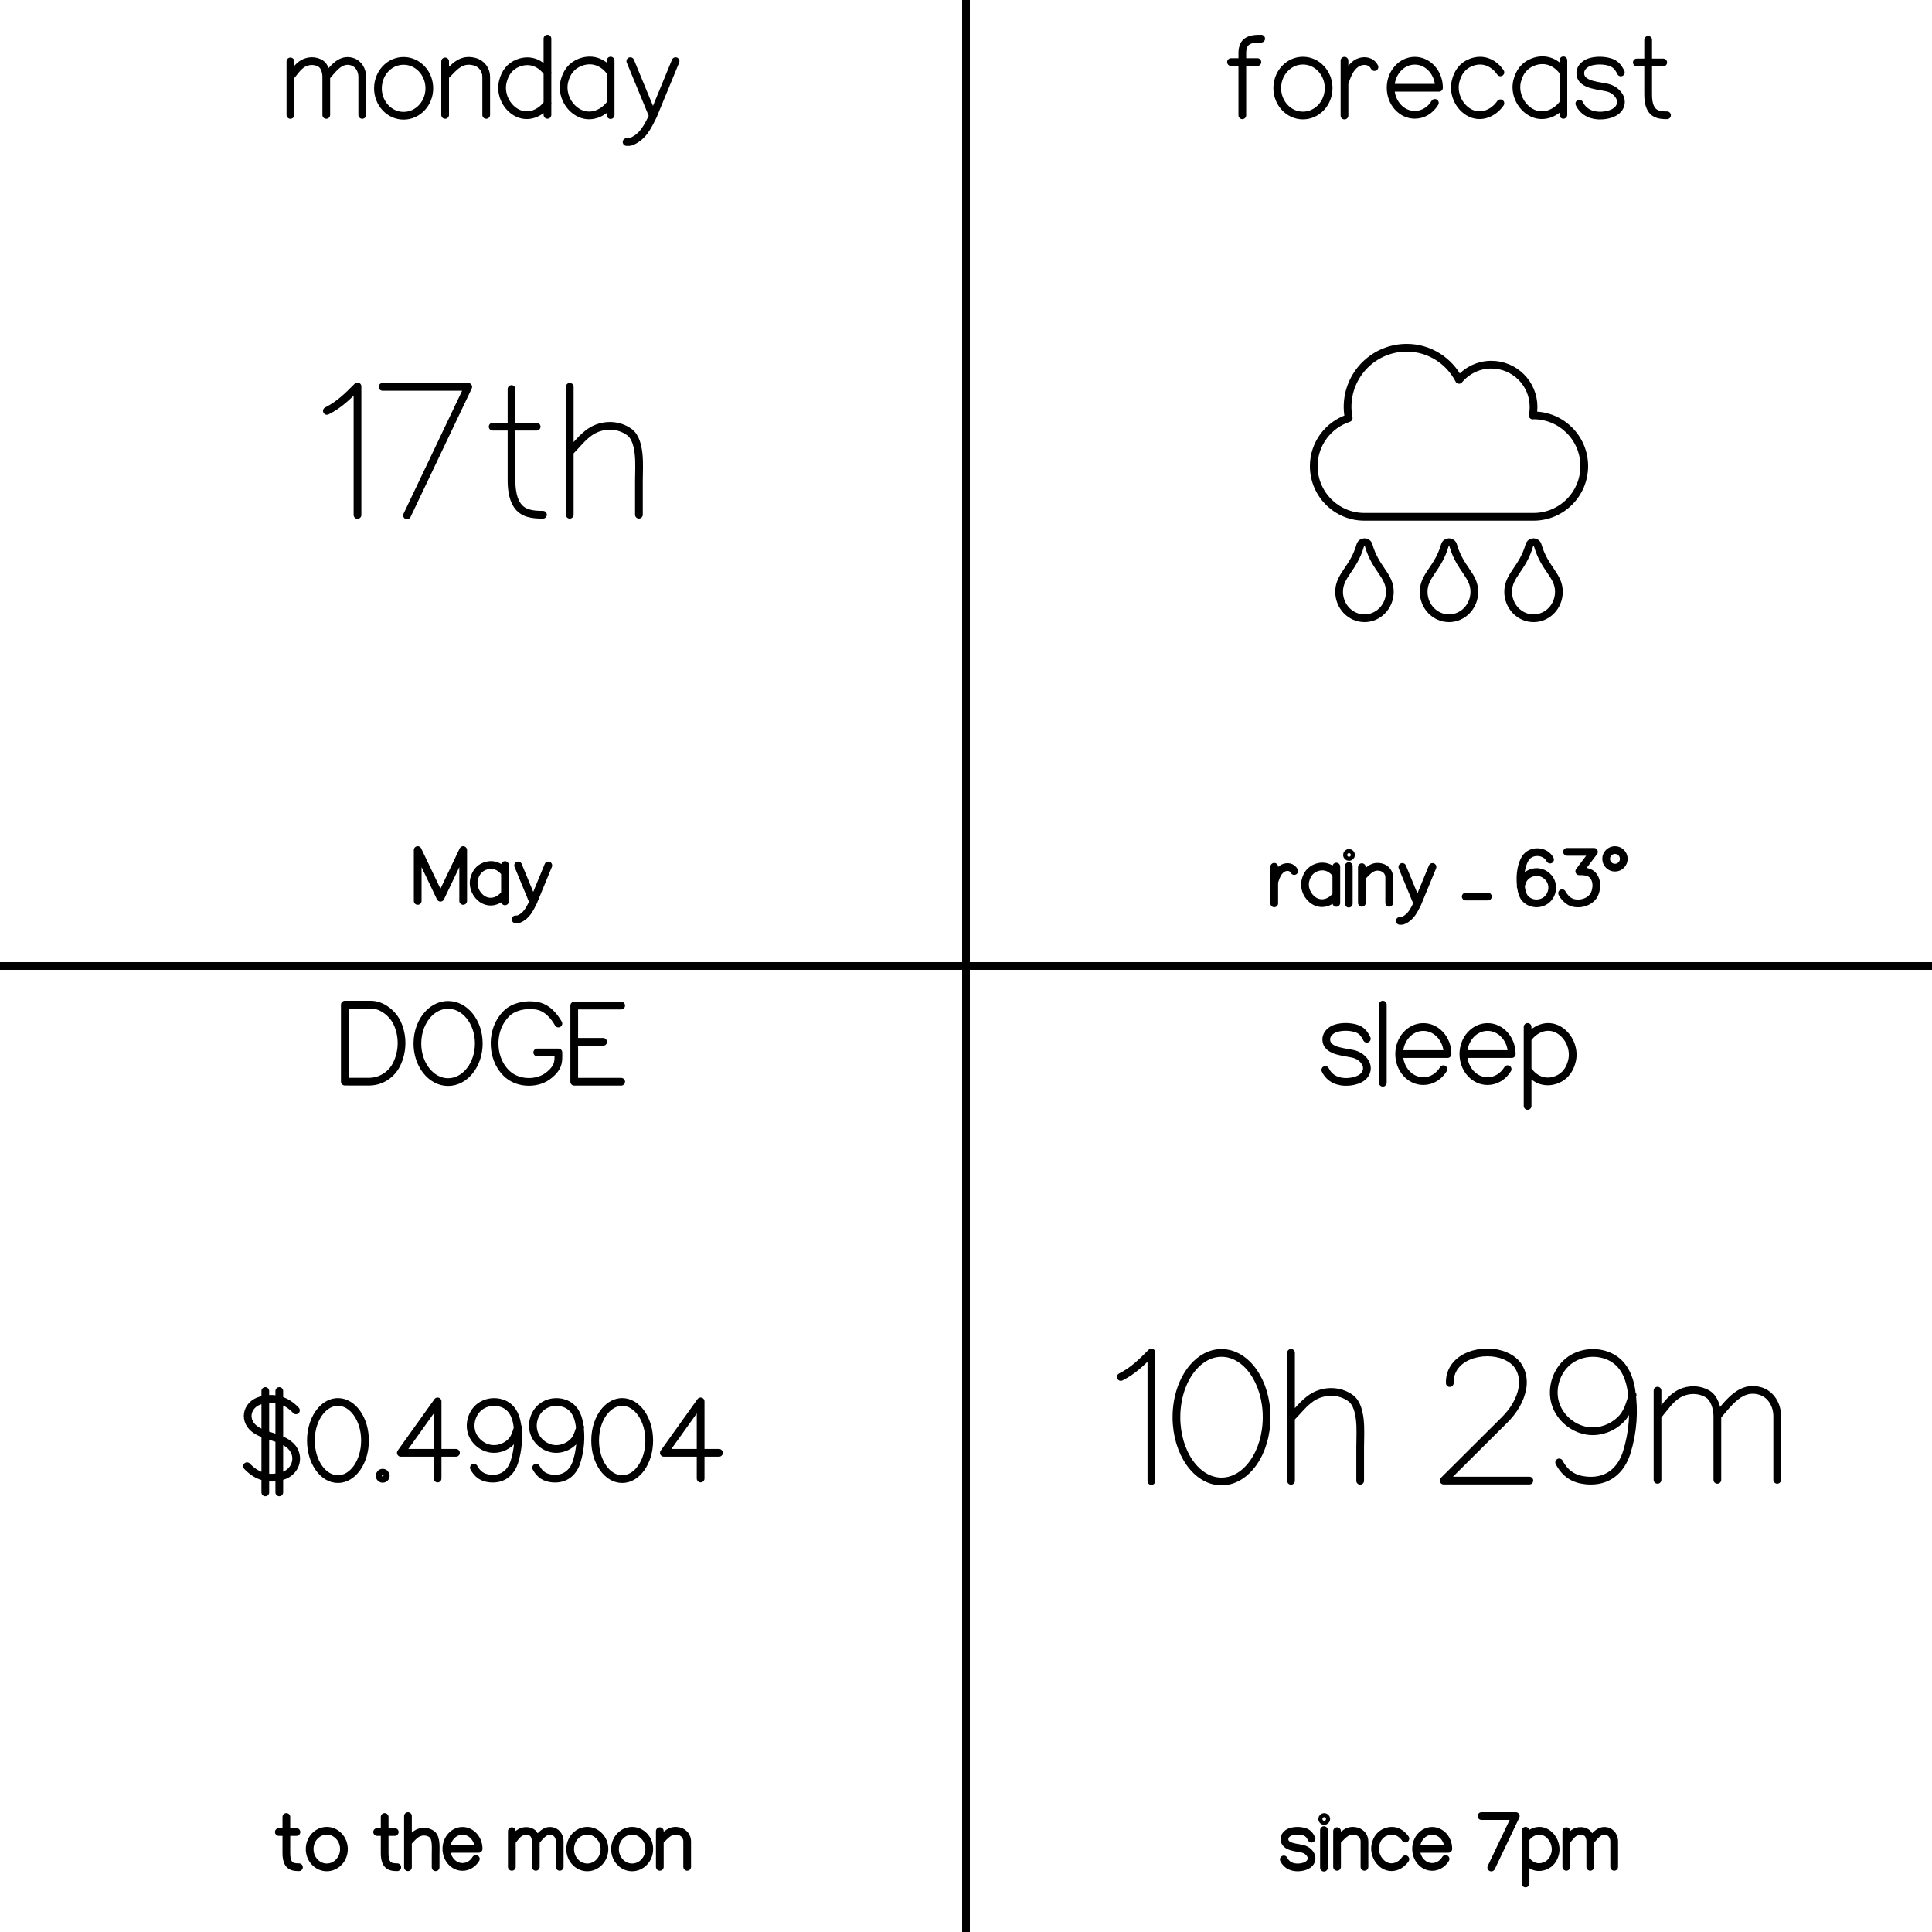
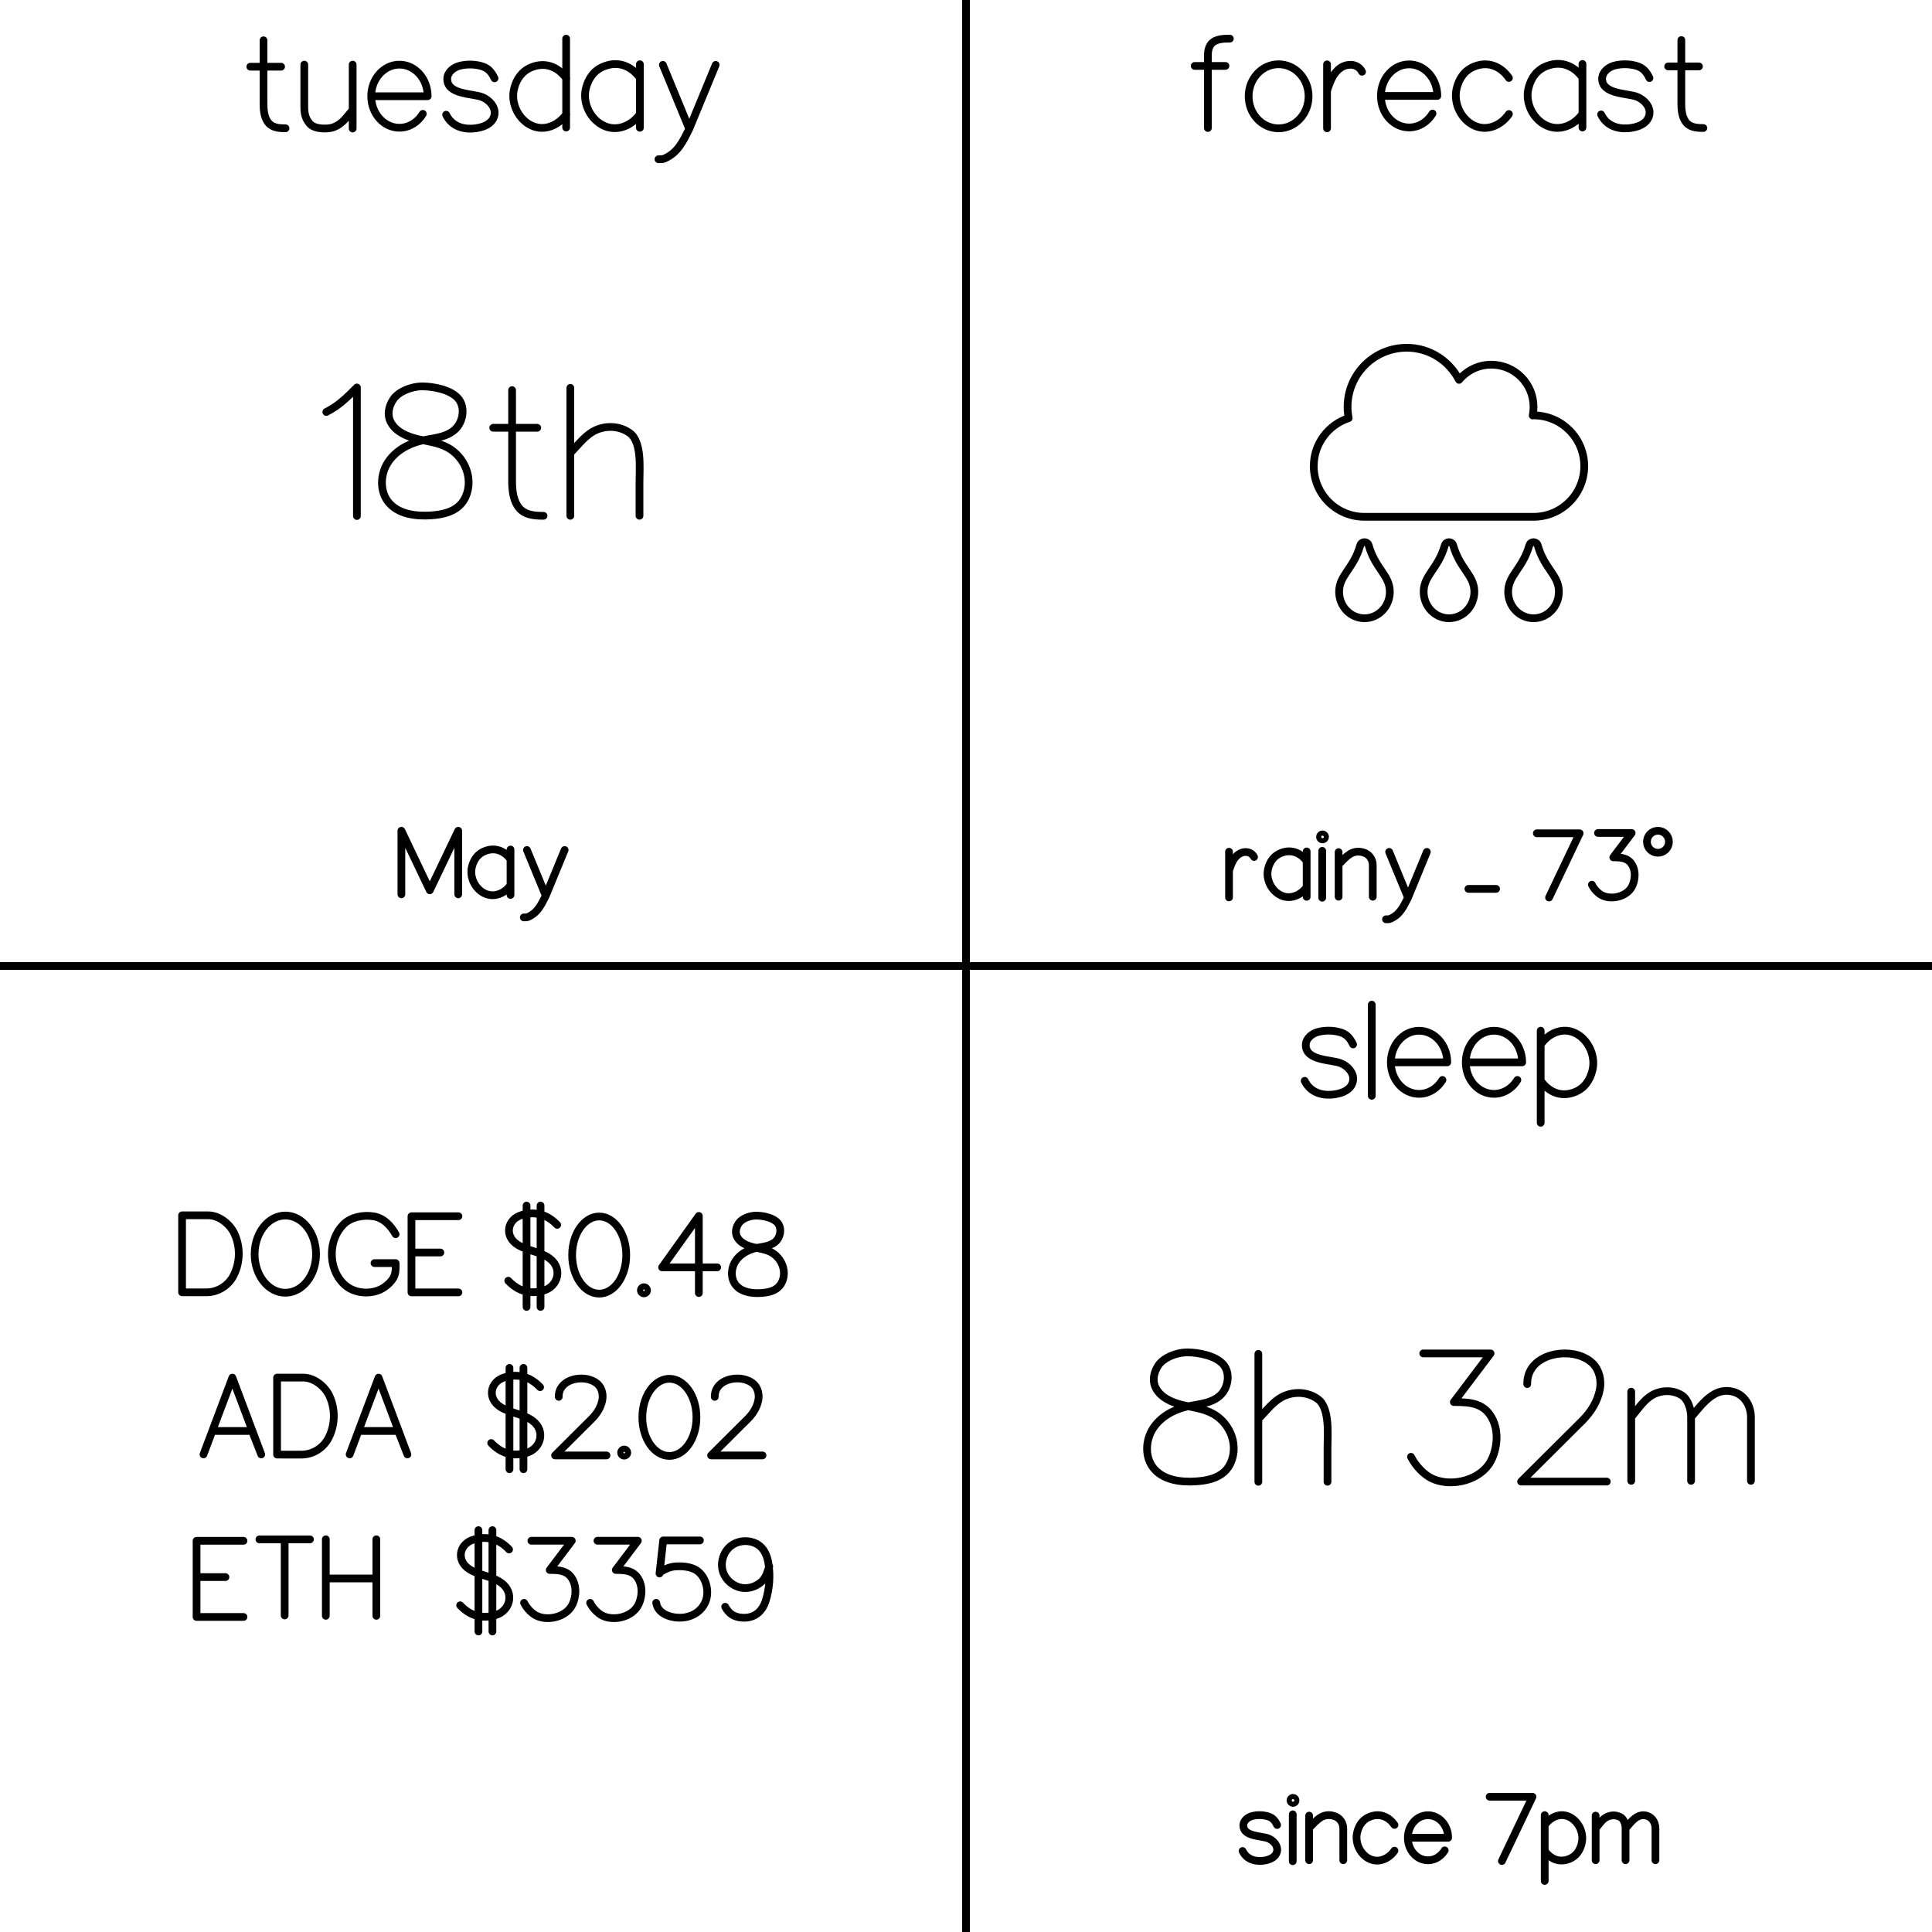
<svg xmlns="http://www.w3.org/2000/svg" version="1.1" width="500" height="500">
  <g fill="none" fill-rule="nonzero" stroke="#000000" stroke-width="2" stroke-linecap="round" stroke-linejoin="round" stroke-miterlimit="10" stroke-dasharray="" stroke-dashoffset="0" font-family="none" font-weight="none" font-size="none" text-anchor="none" style="mix-blend-mode: normal">
-     <path fill="none" stroke="#000000" d="M75.16 15.89L75.16 29.74M75.16 19.85C76.17 18.67 77.08 17.21 78.38 16.45 79.78 15.63 81.56 15.58 82.97 16.43 83.97 17.04 84.44 18.61 84.44 19.85L84.44 29.74M84.44 19.85C86.31 17.67 88.16 15.05 91.13 15.95 92.84 16.48 93.75 18.18 93.75 19.85L93.75 29.74M101.89 16.29C102.69 15.94 103.55 15.75 104.45 15.75 108.13 15.75 111.11 18.93 111.11 22.85 111.11 26.77 108.13 29.95 104.45 29.95 100.78 29.95 97.81 26.77 97.81 22.85 97.81 20.64 98.75 18.67 100.22 17.37 100.72 16.93 101.28 16.56 101.89 16.29M115.5 19.43C117.63 17.25 119.37 15.05 122.8 15.95 124.78 16.48 125.83 18.18 125.83 19.85L125.83 29.74M115.2 15.89L115.2 29.74M141.68 10L141.68 29.72M141.72 18.84C140.18 16.61 137.44 15.01 134.09 16.31 131.91 17.15 130.68 18.88 130.13 21.13 129.38 24.12 130.88 27.45 133.44 28.99 136.66 30.92 140.09 29.14 141.72 26.75M158.03 15.67L158.03 29.78M158.03 18.69C156.44 16.43 153.62 14.79 150.14 16.12 147.92 16.97 146.63 18.73 146.06 21.03 145.31 24.07 146.84 27.46 149.49 29.03 152.81 31 156.36 29.19 158.03 26.75M163.13 15.82L168.99 30.02M174.84 15.82L168.99 30.02C167.61 32.75 166.47 35.32 163.44 36.61 163.01 36.8 162.62 36.74 162.16 36.75" />
-     <path fill="none" stroke="#000000" d="M119.87 233.16L119.87 220 113.99 232.33 108.1 220 108.1 233.16M130.69 223.88L130.69 233.28M130.69 225.9C129.63 224.38 127.74 223.3 125.43 224.18 123.95 224.75 123.09 225.92 122.71 227.45 122.2 229.48 123.23 231.74 124.99 232.79 127.21 234.1 129.57 232.89 130.69 231.27M134.09 223.98L138 233.45M141.9 223.98L138 233.45C137.07 235.26 136.32 236.98 134.3 237.84 134.01 237.96 133.74 237.93 133.44 237.93" />
-     <path fill="none" stroke="#000000" d="M84.6 106.34C87.82 104.73 90 102.52 92.52 100L92.52 133.27M99 100.12L121.18 100.12 105.34 133.38M132.38 100.68C132.38 109.08 132.38 115.84 132.38 124.24 132.38 126.29 132.6 128.68 133.71 130.51 135.21 132.97 137.86 133.21 140.52 133.21M127.5 110.43L138.89 110.43M147.45 100.1L147.45 133.21M147.45 116.94C149.2 115.18 150.71 113.13 152.79 111.73 155.81 109.71 159.98 109.68 162.9 111.84 164.53 113.05 165.04 115.49 165.26 117.41 165.52 119.81 165.35 122.24 165.35 124.65 165.35 127.5 165.35 130.35 165.35 133.2" />
-     <path fill="none" stroke="#000000" d="M326.39 10C323.2 9.95 321.51 10.71 321.51 13.78L321.51 29.83M318.58 16.06L325.41 16.06M334.64 16.23C335.43 15.88 336.29 15.69 337.2 15.69 340.87 15.69 343.85 18.87 343.85 22.79 343.85 26.71 340.87 29.89 337.2 29.89 333.53 29.89 330.55 26.71 330.55 22.79 330.55 20.58 331.49 18.61 332.97 17.31 333.47 16.87 334.03 16.5 334.64 16.23M347.95 15.7L347.95 29.9M347.95 21.56C348.33 20.42 348.75 19.16 349.4 18.13 349.95 17.27 350.66 16.55 351.52 16.15 352.97 15.48 354.87 15.7 355.71 17.35M371.34 26.62C370.22 28.48 368.31 29.71 366.15 29.71 362.69 29.71 359.89 26.58 359.89 22.71 359.89 18.85 362.69 15.71 366.15 15.71 369.61 15.71 372.41 18.85 372.41 22.71L360.67 22.71M388.3 18.72C386.75 16.47 384.02 14.85 380.66 16.17 378.49 17.01 377.25 18.76 376.7 21.04 375.96 24.06 377.45 27.42 380.02 28.98 383.24 30.93 386.67 29.14 388.3 26.72M404.6 15.61L404.6 29.72M404.6 18.63C403.01 16.37 400.19 14.73 396.72 16.06 394.49 16.91 393.2 18.67 392.63 20.97 391.88 24.01 393.41 27.4 396.06 28.97 399.38 30.94 402.93 29.13 404.6 26.69M419.47 18.74C418.78 17.33 418.04 16.43 416.48 16.01 414.95 15.59 413.2 15.57 411.67 15.98 410.4 16.31 409.01 17.35 408.98 18.83 408.9 22.38 414.64 22.07 416.71 22.9 418.3 23.53 419.76 25.11 419.45 26.85 419.05 29.07 416.45 29.79 414.58 29.9 412.15 30.04 409.87 29.17 408.73 26.82M426.54 10.31C426.54 15.35 426.54 19.41 426.54 24.45 426.54 25.68 426.67 27.11 427.34 28.21 428.23 29.69 429.83 29.83 431.42 29.83M423.61 16.16L430.44 16.16" />
-     <path fill="none" stroke="#000000" d="M329.77 224.33L329.77 233.79M329.77 228.24C330.02 227.48 330.3 226.64 330.74 225.95 331.1 225.37 331.58 224.9 332.15 224.63 333.11 224.18 334.39 224.33 334.94 225.43M345.84 224.27L345.84 233.67M345.84 226.29C344.78 224.77 342.89 223.69 340.58 224.57 339.1 225.14 338.24 226.31 337.86 227.84 337.35 229.87 338.38 232.13 340.14 233.18 342.36 234.49 344.72 233.28 345.84 231.66M349.06 224.15L349.06 233.86M348.59 221.27C348.59 220.97 348.83 220.74 349.12 220.74 349.41 220.74 349.65 220.97 349.65 221.27 349.65 221.56 349.41 221.79 349.12 221.79 348.83 221.79 348.59 221.56 348.59 221.27ZM352.64 226.78C354.07 225.33 355.22 223.86 357.51 224.46 358.83 224.81 359.53 225.94 359.53 227.06L359.53 233.65M352.45 224.42L352.45 233.65M362.92 224.37L366.83 233.84M370.73 224.37L366.83 233.84C365.9 235.65 365.15 237.37 363.13 238.23 362.84 238.35 362.57 238.32 362.27 238.32M379.33 232.03L385.07 232.03M401.15 222.46C399.96 220.06 396.16 219.83 394.72 222.2 393.41 224.38 393.3 227.51 393.69 229.96 393.83 230.84 394.07 231.73 394.63 232.43 394.9 232.77 395.25 233.05 395.63 233.27 397 234.06 398.85 233.95 400.11 232.99 401.38 232.04 401.99 230.29 401.6 228.75 401.22 227.21 399.85 225.97 398.28 225.73 397.01 225.53 395.66 226 394.76 226.91 394.05 227.61 393.86 228.51 393.55 229.43M405.54 220.46L412.51 220.46 408.71 225.49C410.43 225.49 411.96 225.6 412.77 227.39 413.21 228.35 413.22 229.46 412.96 230.49 412.83 231.03 412.61 231.55 412.29 232 411.01 233.76 408.16 234.29 406.34 233.35 405.62 232.98 404.77 232.15 404.27 231.16M415.67 222.27C415.67 221.02 416.69 220 417.95 220 419.21 220 420.23 221.02 420.23 222.27 420.23 223.53 419.21 224.55 417.95 224.55 416.69 224.55 415.67 223.53 415.67 222.27Z" />
+     <path fill="none" stroke="#000000" d="M68.2 10.43C68.2 16.31 68.2 21.05 68.2 26.93 68.2 28.36 68.35 30.03 69.13 31.31 70.18 33.04 72.03 33.2 73.89 33.2M64.78 17.26L72.75 17.26M78.75 16.73C78.75 16.73 78.75 27.77 78.75 27.8 78.75 30.16 79.52 31.24 80.14 31.98 81.48 33.59 85.01 33.37 86.09 33 88.77 32.1 89.74 30.12 91.27 28.53M91.27 16.73L91.27 33.26M109.43 29.46C108.12 31.64 105.9 33.06 103.37 33.06 99.34 33.06 96.07 29.41 96.07 24.9 96.07 20.39 99.34 16.73 103.37 16.73 107.41 16.73 110.68 20.39 110.68 24.9L96.98 24.9M127.99 20.27C127.19 18.62 126.32 17.57 124.51 17.08 122.72 16.59 120.68 16.57 118.89 17.05 117.41 17.44 115.78 18.65 115.75 20.38 115.66 24.52 122.35 24.16 124.77 25.12 126.62 25.85 128.33 27.7 127.97 29.72 127.5 32.32 124.46 33.15 122.28 33.28 119.45 33.45 116.79 32.44 115.46 29.69M146.52 10L146.52 33.01M146.57 20.31C144.77 17.72 141.58 15.85 137.66 17.36 135.14 18.34 133.68 20.36 133.04 22.98 132.18 26.47 133.92 30.35 136.91 32.15 140.67 34.4 144.67 32.33 146.57 29.54M165.6 16.62L165.6 33.07M165.6 20.14C163.74 17.5 160.44 15.59 156.4 17.14 153.8 18.13 152.3 20.19 151.63 22.86 150.75 26.42 152.54 30.37 155.63 32.2 159.51 34.5 163.64 32.38 165.6 29.54M171.55 16.79L178.38 33.36M185.22 16.79L178.38 33.36C176.77 36.54 175.45 39.54 171.91 41.05 171.41 41.26 170.94 41.2 170.41 41.21" />
+     <path fill="none" stroke="#000000" d="M118.59 231.45L118.59 215 111.23 230.41 103.88 215 103.88 231.45M132.12 219.86L132.12 231.61M132.12 222.37C130.78 220.49 128.43 219.12 125.55 220.23 123.69 220.94 122.61 222.41 122.14 224.32 121.5 226.86 122.78 229.68 125 230.99 127.77 232.63 130.72 231.12 132.12 229.09M136.37 219.98L141.25 231.82M146.13 219.98L141.25 231.82C140.09 234.09 139.16 236.23 136.63 237.31 136.26 237.46 135.94 237.42 135.56 237.42" />
+     <path fill="none" stroke="#000000" d="M84.45 106.62C87.67 105.01 89.85 102.8 92.37 100.28L92.37 133.55M109.3 100C106.26 100 103.03 101.46 101.77 103.37 100.52 105.28 100.09 107.5 101.27 109.5 102.65 111.82 105.38 112.98 108.01 113.61 110.64 114.24 113.4 114.53 115.79 115.81 118.7 117.36 120.78 120.36 121.21 123.63 121.56 126.28 120.77 129.16 118.79 130.95 116.86 132.69 114.14 133.2 111.56 133.38 107.53 133.66 102.95 133.05 100.46 129.87 98.25 127.05 98.42 122.82 100.32 119.79 102.23 116.76 105.58 114.86 109.06 114.04 110.74 113.65 112.47 113.49 114.13 113.02 115.79 112.56 117.43 111.76 118.45 110.37 120 108.28 120.26 105.08 118.56 103.11 116.63 100.87 112.21 100 109.3 100ZM132.53 100.96C132.53 109.36 132.53 116.12 132.53 124.52 132.53 126.57 132.75 128.96 133.86 130.79 135.36 133.25 138.01 133.49 140.67 133.49M127.65 110.71L139.04 110.71M147.6 100.38L147.6 133.49M147.6 117.22C149.35 115.46 150.86 113.41 152.94 112.01 155.96 109.99 160.13 109.96 163.05 112.12 164.68 113.33 165.19 115.77 165.41 117.69 165.67 120.09 165.5 122.52 165.5 124.93 165.5 127.78 165.5 130.63 165.5 133.48" />
+     <path fill="none" stroke="#000000" d="M318.29 10C314.56 9.94 312.6 10.83 312.6 14.41L312.6 33.13M309.18 17.06L317.15 17.06M327.91 17.27C328.82 16.86 329.84 16.63 330.89 16.63 335.19 16.63 338.66 20.34 338.66 24.92 338.66 29.5 335.19 33.21 330.89 33.21 326.62 33.21 323.15 29.5 323.15 24.92 323.15 22.35 324.24 20.05 325.97 18.52 326.55 18.01 327.21 17.59 327.91 17.27M343.44 16.65L343.44 33.21M343.44 23.48C343.88 22.15 344.37 20.69 345.13 19.48 345.78 18.48 346.61 17.65 347.61 17.18 349.3 16.39 351.51 16.65 352.5 18.57M370.74 29.39C369.42 31.57 367.19 32.99 364.68 32.99 360.63 32.99 357.38 29.34 357.38 24.83 357.38 20.32 360.64 16.66 364.68 16.66 368.71 16.66 371.98 20.32 371.98 24.83L358.29 24.83M390.51 20.18C388.71 17.55 385.51 15.66 381.6 17.19 379.08 18.18 377.63 20.22 376.98 22.88 376.13 26.41 377.86 30.33 380.86 32.14 384.62 34.42 388.62 32.32 390.51 29.51M409.54 16.55L409.54 33M409.54 20.07C407.68 17.43 404.38 15.52 400.34 17.07 397.74 18.06 396.24 20.12 395.58 22.79 394.69 26.35 396.48 30.3 399.56 32.13 403.44 34.43 407.58 32.31 409.54 29.47M426.88 20.2C426.09 18.55 425.21 17.5 423.39 17.01 421.61 16.52 419.56 16.5 417.77 16.98 416.31 17.37 414.68 18.58 414.63 20.31 414.55 24.45 421.24 24.09 423.66 25.05 425.5 25.78 427.23 27.63 426.86 29.65 426.39 32.25 423.36 33.08 421.18 33.21 418.34 33.38 415.68 32.37 414.36 29.62M435.13 10.36C435.13 16.24 435.13 20.98 435.13 26.86 435.13 28.29 435.27 29.96 436.06 31.24 437.11 32.97 438.97 33.13 440.83 33.13M431.72 17.19L439.69 17.19" />
+     <path fill="none" stroke="#000000" d="M318.07 220.42L318.07 232.25M318.07 225.3C318.39 224.35 318.74 223.31 319.28 222.44 319.75 221.73 320.33 221.13 321.06 220.8 322.25 220.23 323.84 220.42 324.55 221.79M338.16 220.35L338.16 232.1M338.16 222.86C336.83 220.98 334.47 219.61 331.59 220.72 329.74 221.43 328.66 222.9 328.19 224.81 327.56 227.35 328.83 230.17 331.05 231.48 333.81 233.12 336.76 231.61 338.16 229.58M342.19 220.2L342.19 232.33M341.61 216.59C341.61 216.23 341.89 215.93 342.26 215.93 342.63 215.93 342.93 216.23 342.93 216.59 342.93 216.96 342.63 217.25 342.26 217.25 341.89 217.25 341.61 216.96 341.61 216.59ZM346.66 223.48C348.45 221.67 349.88 219.83 352.75 220.58 354.39 221.02 355.27 222.44 355.27 223.83L355.27 232.07M346.43 220.53L346.43 232.07M359.51 220.47L364.39 232.31M369.27 220.47L364.39 232.31C363.25 234.58 362.31 236.72 359.77 237.8 359.41 237.95 359.08 237.91 358.7 237.91M380.02 230.04L387.19 230.04M397.73 215.65L408.81 215.65 400.89 232.28M413.56 215.58L422.27 215.58 417.52 221.88C419.67 221.88 421.58 222.01 422.61 224.24 423.15 225.44 423.16 226.84 422.84 228.12 422.67 228.79 422.4 229.45 422 230.01 420.4 232.21 416.83 232.87 414.56 231.7 413.66 231.24 412.59 230.2 411.98 228.96M426.23 217.85C426.23 216.28 427.5 215 429.07 215 430.64 215 431.92 216.28 431.92 217.85 431.92 219.42 430.64 220.7 429.07 220.7 427.5 220.7 426.23 219.42 426.23 217.85Z" />
    <path fill="none" stroke="#000000" d="M396.88 107.5c-0.08 0-0.15 0.03-0.22 0.03 0.15-0.71 0.22-1.45 0.22-2.22 0-6.04-4.89-10.94-10.94-10.93-3.36 0-6.33 1.54-8.34 3.93C375.05 93.39 369.98 90 364.06 90 355.6 90 348.75 96.85 348.75 105.31c0 1 0.11 1.96 0.29 2.9C343.8 109.93 340 114.81 340 120.63c0 7.25 5.88 13.13 13.13 13.12h43.74c7.25 0 13.13-5.88 13.13-13.12s-5.88-13.13-13.13-13.13zM352.03 141.16c-1.75 6.07-5.47 7.71-5.47 11.99 0 3.79 2.94 6.85 6.57 6.85s6.56-3.06 6.56-6.85c0-4.29-3.72-5.89-5.47-11.99-0.3-1.11-1.85-1.16-2.19 0z m21.88 0c-1.75 6.07-5.47 7.71-5.47 11.99 0 3.79 2.94 6.85 6.56 6.85s6.56-3.06 6.56-6.85c0-4.29-3.72-5.89-5.47-11.99-0.3-1.11-1.85-1.16-2.18 0z m21.87 0c-1.75 6.07-5.47 7.71-5.47 11.99 0 3.79 2.94 6.85 6.57 6.85s6.56-3.06 6.56-6.85c0-4.29-3.72-5.89-5.47-11.99-0.3-1.11-1.85-1.16-2.19 0z" />
-     <path fill="none" stroke="#000000" d="M89.24 260L89.24 279.92M89.24 260C92.29 260 93.44 260 96 260 98.87 260 101.64 262.31 102.76 264.69 104.36 268.11 104.3 272.15 102.6 275.53 101.36 278.01 98.76 279.87 95.67 279.93 93.53 279.97 91.38 279.92 89.24 279.92M110.91 262.34C112.28 260.92 114.05 260.06 115.97 260.06 120.35 260.06 123.91 264.53 123.91 270.05 123.91 275.57 120.35 280.04 115.97 280.04 111.58 280.04 108.02 275.57 108.02 270.05 108.02 266.95 109.15 264.17 110.91 262.34M139.04 272.37L144.51 272.37C144.51 273.54 144.63 274.84 144.01 276.04 143.49 277.05 142.57 277.92 141.61 278.6 140.1 279.66 138.07 280.11 136.13 279.96 134.17 279.8 132.36 279.03 131.08 277.76 128.87 275.6 127.94 272.63 128 269.76 128.06 267.12 128.97 264.45 130.97 262.4 132.82 260.5 135.95 259.84 138.74 260.26 141.53 260.67 143.35 262.87 144.51 264.89M160.76 260.24L148.61 260.24 148.61 279.95 160.76 279.95M148.61 269.63L156.09 269.63" />
-     <path fill="none" stroke="#000000" d="M74.11 470.23C74.11 473.59 74.11 476.29 74.11 479.65 74.11 480.47 74.2 481.43 74.64 482.16 75.24 483.14 76.3 483.24 77.37 483.24M72.16 474.13L76.72 474.13M82.86 474.17C83.39 473.94 83.97 473.81 84.57 473.81 87.02 473.81 89.01 475.93 89.01 478.55 89.01 481.16 87.02 483.28 84.57 483.28 82.13 483.28 80.14 481.16 80.14 478.55 80.14 477.07 80.77 475.76 81.75 474.89 82.09 474.6 82.46 474.36 82.86 474.17M99.55 470.23C99.55 473.59 99.55 476.29 99.55 479.65 99.55 480.47 99.64 481.43 100.08 482.16 100.68 483.14 101.74 483.24 102.81 483.24M97.6 474.13L102.16 474.13M105.58 470L105.58 483.24M105.58 476.73C106.28 476.03 106.88 475.21 107.72 474.65 108.92 473.84 110.59 473.83 111.76 474.69 112.41 475.17 112.62 476.15 112.7 476.92 112.81 477.88 112.74 478.85 112.74 479.81 112.74 480.95 112.74 482.1 112.74 483.24M123.15 481.1C122.4 482.34 121.13 483.16 119.69 483.16 117.39 483.16 115.52 481.07 115.52 478.49 115.52 475.92 117.39 473.83 119.69 473.83 122 473.83 123.87 475.92 123.87 478.49L116.04 478.49M132.46 473.91L132.46 483.14M132.46 476.55C133.13 475.76 133.74 474.79 134.61 474.28 135.55 473.74 136.73 473.7 137.67 474.27 138.33 474.67 138.66 475.72 138.66 476.55L138.66 483.14M138.66 476.55C139.89 475.1 141.12 473.35 143.1 473.95 144.25 474.3 144.85 475.43 144.85 476.55L144.85 483.14M150.28 474.17C150.81 473.94 151.39 473.81 151.99 473.81 154.44 473.81 156.43 475.93 156.43 478.55 156.43 481.16 154.44 483.28 151.99 483.28 149.55 483.28 147.56 481.16 147.56 478.55 147.56 477.07 148.19 475.76 149.17 474.89 149.51 474.6 149.88 474.36 150.28 474.17M161.88 474.17C162.41 473.94 162.99 473.81 163.59 473.81 166.04 473.81 168.03 475.93 168.03 478.55 168.03 481.16 166.04 483.28 163.59 483.28 161.15 483.28 159.16 481.16 159.16 478.55 159.16 477.07 159.79 475.76 160.77 474.89 161.11 474.6 161.48 474.36 161.88 474.17M170.95 476.27C172.38 474.82 173.53 473.35 175.82 473.95 177.14 474.3 177.84 475.43 177.84 476.55L177.84 483.14M170.76 473.91L170.76 483.14" />
-     <path fill="none" stroke="#000000" d="M68.66 360L68.66 386.23M72.28 360L72.28 386.23M76.59 365C74.11 362.36 70.97 361.41 67.45 362.43 63.63 363.53 62.82 367.94 66.37 370.15 68.91 371.74 72.17 371.87 74.64 373.7 78.04 376.22 76.9 380.91 73.02 382.02 69.5 383.02 66.47 382.14 63.93 379.45M83.01 365.11C84.22 363.69 85.77 362.83 87.46 362.83 91.33 362.83 94.46 367.3 94.46 372.81 94.46 378.33 91.33 382.79 87.46 382.79 83.59 382.79 80.46 378.33 80.46 372.81 80.46 369.71 81.45 366.94 83.01 365.11M99.84 381.93C99.84 382.37 99.48 382.72 99.04 382.72 98.61 382.72 98.25 382.37 98.25 381.93 98.25 381.49 98.6 381.13 99.04 381.13 99.48 381.13 99.84 381.49 99.84 381.93ZM113.25 382.64L113.25 362.68 103.74 375.99 118 375.99M134.05 369.38C133.57 370.81 133.27 372.16 132.15 373.24 130.9 374.43 129.14 375.12 127.41 374.98 124.98 374.79 122.76 373.01 122.05 370.68 121.34 368.36 122.18 365.64 124.08 364.12 125.69 362.84 127.99 362.5 129.94 363.18 132.41 364.04 133.47 366.19 133.85 368.64 134.35 371.84 134.11 375.16 133.14 378.26 132.23 381.18 130.05 382.94 126.85 382.64 124.87 382.45 123.59 381.59 122.64 379.83M150.16 369.38C149.68 370.81 149.38 372.16 148.26 373.24 147.01 374.43 145.25 375.12 143.52 374.98 141.09 374.79 138.87 373.01 138.16 370.68 137.45 368.36 138.29 365.64 140.19 364.12 141.8 362.84 144.1 362.5 146.05 363.18 148.52 364.04 149.58 366.19 149.96 368.64 150.46 371.84 150.22 375.16 149.25 378.26 148.34 381.18 146.16 382.94 142.96 382.64 140.98 382.45 139.7 381.59 138.75 379.83M156.57 365.11C157.78 363.69 159.33 362.83 161.02 362.83 164.89 362.83 168.02 367.3 168.02 372.81 168.02 378.33 164.89 382.79 161.02 382.79 157.15 382.79 154.02 378.33 154.02 372.81 154.02 369.71 155.01 366.94 156.57 365.11M181.32 382.64L181.32 362.68 171.81 375.99 186.07 375.99" />
-     <path fill="none" stroke="#000000" d="M353.73 268.82C353.04 267.41 352.3 266.51 350.74 266.09 349.21 265.67 347.46 265.65 345.93 266.06 344.66 266.39 343.27 267.43 343.24 268.91 343.16 272.46 348.9 272.15 350.97 272.98 352.56 273.61 354.02 275.19 353.71 276.93 353.31 279.15 350.71 279.87 348.84 279.98 346.41 280.12 344.13 279.25 342.99 276.9M357.87 260L357.87 280.21M373.55 276.7C372.43 278.56 370.52 279.79 368.36 279.79 364.9 279.79 362.1 276.66 362.1 272.79 362.1 268.93 364.9 265.79 368.36 265.79 371.82 265.79 374.62 268.93 374.62 272.79L362.88 272.79M390.17 276.7C389.05 278.56 387.14 279.79 384.98 279.79 381.52 279.79 378.72 276.66 378.72 272.79 378.72 268.93 381.52 265.79 384.98 265.79 388.44 265.79 391.24 268.93 391.24 272.79L379.5 272.79M395.34 265.77L395.34 286.21M395.34 276.84C396.87 279.09 399.58 280.71 402.91 279.4 405.05 278.55 406.28 276.8 406.83 274.53 407.55 271.51 406.08 268.15 403.54 266.6 400.35 264.65 396.95 266.44 395.34 268.85" />
-     <path fill="none" stroke="#000000" d="M339.42 475.85C338.95 474.9 338.46 474.3 337.43 474.02 336.4 473.75 335.24 473.74 334.21 474.01 333.38 474.23 332.44 474.92 332.42 475.91 332.37 478.28 336.19 478.07 337.57 478.62 338.63 479.04 339.62 480.1 339.4 481.25 339.13 482.74 337.39 483.21 336.15 483.28 334.53 483.38 333.01 482.8 332.25 481.23M342.64 473.64L342.64 483.35M342.18 470.76C342.18 470.46 342.42 470.23 342.7 470.23 343 470.23 343.24 470.46 343.24 470.76 343.24 471.05 343 471.28 342.7 471.28 342.42 471.28 342.18 471.05 342.18 470.76ZM346.23 476.27C347.65 474.82 348.81 473.35 351.09 473.95 352.42 474.3 353.12 475.43 353.12 476.55L353.12 483.14M346.03 473.91L346.03 483.14M363.71 475.83C362.69 474.34 360.86 473.25 358.62 474.13 357.18 474.69 356.34 475.86 355.98 477.38 355.5 479.4 356.49 481.64 358.19 482.67 360.34 483.98 362.63 482.78 363.71 481.17M374.11 481.1C373.36 482.34 372.08 483.16 370.64 483.16 368.35 483.16 366.48 481.07 366.48 478.49 366.48 475.92 368.35 473.83 370.64 473.83 372.95 473.83 374.82 475.92 374.82 478.49L367 478.49M383.41 470L392.28 470 385.94 483.31M394.81 473.81L394.81 487.44M394.81 481.2C395.83 482.69 397.64 483.77 399.86 482.9 401.28 482.33 402.11 481.17 402.48 479.65 402.95 477.64 401.98 475.4 400.28 474.36 398.15 473.06 395.88 474.26 394.81 475.87M405.36 473.91L405.36 483.14M405.36 476.55C406.02 475.76 406.63 474.79 407.5 474.28 408.44 473.74 409.63 473.7 410.56 474.27 411.23 474.67 411.56 475.72 411.56 476.55L411.56 483.14M411.56 476.55C412.78 475.1 414.01 473.35 416 473.95 417.14 474.3 417.75 475.43 417.75 476.55L417.75 483.14" />
-     <path fill="none" stroke="#000000" d="M290.06 356.36C293.28 354.75 295.46 352.54 297.98 350.02L297.98 383.29M308.71 353.93C310.72 351.56 313.31 350.14 316.13 350.14 322.57 350.14 327.8 357.58 327.8 366.77 327.8 375.96 322.57 383.4 316.13 383.4 309.68 383.4 304.46 375.96 304.46 366.77 304.46 361.6 306.11 356.99 308.71 353.93M334.11 350.12L334.11 383.23M334.11 366.96C335.86 365.2 337.37 363.15 339.45 361.75 342.47 359.73 346.64 359.7 349.56 361.86 351.19 363.07 351.7 365.51 351.92 367.43 352.18 369.83 352.01 372.26 352.01 374.67 352.01 377.52 352.01 380.37 352.01 383.22M375.2 357.94C375.06 350.82 384.05 348.56 389.48 350.87 390.46 351.28 391.39 351.84 392.14 352.59 393.85 354.3 394.43 356.92 394 359.29 393.42 362.42 391.67 365.17 389.45 367.4L373.61 383.17 395.79 383.17M422.52 361.04C421.73 363.43 421.23 365.68 419.35 367.47 417.27 369.47 414.34 370.61 411.45 370.38 407.41 370.06 403.71 367.09 402.53 363.21 401.34 359.34 402.75 354.81 405.92 352.28 408.59 350.15 412.42 349.58 415.68 350.71 419.79 352.14 421.56 355.72 422.2 359.81 423.03 365.15 422.62 370.68 421.01 375.84 419.49 380.72 415.87 383.65 410.53 383.14 407.23 382.82 405.09 381.39 403.51 378.47M428.96 359.9L428.96 382.98M428.96 366.49C430.64 364.52 432.16 362.1 434.33 360.83 436.68 359.47 439.64 359.39 441.98 360.8 443.65 361.81 444.45 364.43 444.45 366.49L444.45 382.98M444.45 366.49C447.54 362.87 450.62 358.5 455.57 360 458.42 360.87 459.94 363.71 459.94 366.49L459.94 382.98" />
+     <path fill="none" stroke="#000000" d="M47.12 314.52L47.12 334.44M47.12 314.52C50.17 314.52 51.32 314.52 53.88 314.52 56.75 314.52 59.52 316.83 60.64 319.21 62.24 322.63 62.18 326.67 60.48 330.05 59.24 332.53 56.64 334.39 53.55 334.45 51.41 334.49 49.26 334.44 47.12 334.44M68.79 316.86C70.16 315.44 71.93 314.58 73.85 314.58 78.23 314.58 81.79 319.05 81.79 324.57 81.79 330.09 78.23 334.56 73.85 334.56 69.46 334.56 65.9 330.09 65.9 324.57 65.9 321.47 67.03 318.69 68.79 316.86M96.92 326.89L102.39 326.89C102.39 328.06 102.51 329.36 101.89 330.56 101.37 331.57 100.45 332.44 99.49 333.12 97.98 334.18 95.95 334.63 94.01 334.48 92.05 334.32 90.24 333.55 88.96 332.28 86.75 330.12 85.82 327.15 85.88 324.28 85.94 321.64 86.85 318.97 88.85 316.92 90.7 315.02 93.83 314.36 96.62 314.78 99.41 315.19 101.23 317.39 102.39 319.41M118.64 314.76L106.49 314.76 106.49 334.47 118.64 334.47M106.49 324.15L113.97 324.15M136.27 312L136.27 338.23M139.89 312L139.89 338.23M144.2 317C141.72 314.36 138.58 313.41 135.06 314.43 131.24 315.53 130.43 319.94 133.98 322.15 136.52 323.74 139.78 323.87 142.25 325.7 145.65 328.22 144.51 332.91 140.63 334.02 137.11 335.02 134.08 334.14 131.54 331.45M150.62 317.11C151.83 315.69 153.38 314.83 155.07 314.83 158.94 314.83 162.07 319.3 162.07 324.81 162.07 330.33 158.94 334.79 155.07 334.79 151.2 334.79 148.07 330.33 148.07 324.81 148.07 321.71 149.06 318.94 150.62 317.11M167.45 333.93C167.45 334.37 167.09 334.72 166.65 334.72 166.22 334.72 165.86 334.37 165.86 333.93 165.86 333.49 166.21 333.13 166.65 333.13 167.09 333.13 167.45 333.49 167.45 333.93ZM180.86 334.64L180.86 314.68 171.35 327.99 185.61 327.99M195.68 314.6C193.86 314.6 191.92 315.47 191.16 316.62 190.41 317.76 190.16 319.1 190.86 320.29 191.69 321.69 193.33 322.38 194.9 322.76 196.48 323.14 198.14 323.32 199.57 324.08 201.32 325.01 202.57 326.81 202.83 328.77 203.04 330.36 202.56 332.09 201.37 333.17 200.22 334.21 198.59 334.52 197.04 334.63 194.62 334.79 191.87 334.43 190.38 332.52 189.05 330.83 189.15 328.29 190.29 326.47 191.44 324.65 193.45 323.51 195.54 323.02 196.54 322.79 197.58 322.69 198.58 322.41 199.57 322.13 200.56 321.65 201.17 320.82 202.1 319.56 202.26 317.64 201.23 316.46 200.08 315.12 197.43 314.6 195.68 314.6Z" />
+     <path fill="none" stroke="#000000" d="M52.66 376.4L60.14 356.53 67.61 376.4 65.23 370.33 55.46 370.33M71.71 356.52L71.71 376.44M71.71 356.52C74.76 356.52 75.91 356.52 78.47 356.52 81.34 356.52 84.11 358.83 85.23 361.21 86.83 364.63 86.77 368.67 85.07 372.05 83.83 374.53 81.23 376.39 78.14 376.45 76 376.49 73.85 376.44 71.71 376.44M90.49 376.4L97.97 356.53 105.44 376.4 103.06 370.33 93.29 370.33M131.85 354L131.85 380.23M135.47 354L135.47 380.23M139.78 359C137.3 356.36 134.16 355.41 130.64 356.43 126.82 357.53 126.01 361.94 129.56 364.15 132.1 365.74 135.36 365.87 137.83 367.7 141.23 370.22 140.09 374.91 136.21 376.02 132.69 377.02 129.66 376.14 127.12 373.45M144.6 361.51C144.52 357.24 149.91 355.89 153.17 357.27 153.76 357.52 154.32 357.85 154.77 358.3 155.79 359.33 156.14 360.9 155.88 362.33 155.54 364.2 154.49 365.85 153.16 367.19L143.65 376.66 156.96 376.66M162.34 375.93C162.34 376.37 161.98 376.72 161.54 376.72 161.11 376.72 160.75 376.37 160.75 375.93 160.75 375.49 161.1 375.13 161.54 375.13 161.98 375.13 162.34 375.49 162.34 375.93ZM168.79 359.11C170 357.69 171.55 356.83 173.24 356.83 177.11 356.83 180.24 361.3 180.24 366.81 180.24 372.33 177.11 376.79 173.24 376.79 169.37 376.79 166.24 372.33 166.24 366.81 166.24 363.71 167.23 360.94 168.79 359.11M184.98 361.51C184.9 357.24 190.29 355.89 193.55 357.27 194.14 357.52 194.7 357.85 195.15 358.3 196.17 359.33 196.52 360.9 196.26 362.33 195.92 364.2 194.87 365.85 193.54 367.19L184.03 376.66 197.34 376.66" />
+     <path fill="none" stroke="#000000" d="M63.02 398.76L50.87 398.76 50.87 418.47 63.02 418.47M50.87 408.15L58.35 408.15M73.67 398.39L73.67 418.08M67.13 398.39L80.22 398.39M84.32 398.36L84.32 418.17M97.4 398.36L97.4 418.17M84.32 408.5L97.4 408.5M123.82 396L123.82 422.23M127.44 396L127.44 422.23M131.75 401C129.27 398.36 126.13 397.41 122.61 398.43 118.79 399.53 117.98 403.94 121.53 406.15 124.07 407.74 127.33 407.87 129.8 409.7 133.2 412.22 132.06 416.91 128.18 418.02 124.66 419.02 121.63 418.14 119.09 415.45M137.52 398.75L147.98 398.75 142.27 406.31C144.86 406.31 147.15 406.46 148.37 409.14 149.03 410.59 149.05 412.26 148.66 413.8 148.46 414.61 148.14 415.4 147.65 416.07 145.73 418.7 141.46 419.5 138.73 418.1 137.65 417.54 136.37 416.3 135.62 414.81M154.62 398.75L165.08 398.75 159.37 406.31C161.96 406.31 164.25 406.46 165.47 409.14 166.13 410.59 166.15 412.26 165.76 413.8 165.56 414.61 165.24 415.4 164.75 416.07 162.83 418.7 158.56 419.5 155.83 418.1 154.75 417.54 153.47 416.3 152.72 414.81M181.14 398.66L171.63 398.66C171.63 398.66 170.68 407.22 170.68 407.22 170.7 406.79 172.18 406.11 172.52 405.96 173.25 405.64 174.05 405.44 174.86 405.38 176.49 405.28 178.4 405.42 179.87 406.18 182.53 407.56 183.65 411.43 182.71 414.16 181.83 416.76 179.43 418.36 176.75 418.62 174.13 418.88 170.27 417.89 169.82 414.81M199.08 405.38C198.6 406.81 198.3 408.16 197.18 409.24 195.93 410.43 194.17 411.12 192.44 410.98 190.01 410.79 187.79 409.01 187.08 406.68 186.37 404.36 187.21 401.64 189.11 400.12 190.72 398.84 193.02 398.5 194.97 399.18 197.44 400.04 198.5 402.19 198.88 404.64 199.38 407.84 199.14 411.16 198.17 414.26 197.26 417.18 195.08 418.94 191.88 418.64 189.9 418.45 188.62 417.59 187.67 415.83" />
+     <path fill="none" stroke="#000000" d="M350.18 270.3C349.38 268.65 348.51 267.6 346.7 267.11 344.91 266.62 342.87 266.6 341.08 267.08 339.6 267.47 337.97 268.68 337.94 270.41 337.85 274.55 344.54 274.19 346.96 275.15 348.81 275.88 350.52 277.73 350.16 279.75 349.69 282.35 346.65 283.18 344.47 283.31 341.64 283.48 338.98 282.47 337.65 279.72M355.01 260L355.01 283.59M373.31 279.49C371.99 281.67 369.77 283.09 367.25 283.09 363.21 283.09 359.95 279.44 359.95 274.93 359.95 270.42 363.22 266.76 367.25 266.76 371.28 266.76 374.55 270.42 374.55 274.93L360.86 274.93M392.7 279.49C391.38 281.67 389.16 283.09 386.64 283.09 382.6 283.09 379.34 279.44 379.34 274.93 379.34 270.42 382.61 266.76 386.64 266.76 390.67 266.76 393.94 270.42 393.94 274.93L380.25 274.93M398.73 266.74L398.73 290.58M398.73 279.66C400.51 282.28 403.67 284.17 407.55 282.64 410.05 281.65 411.49 279.61 412.13 276.96 412.97 273.43 411.25 269.52 408.29 267.7 404.57 265.43 400.6 267.52 398.73 270.34" />
+     <path fill="none" stroke="#000000" d="M330.52 472.31C329.95 471.13 329.33 470.37 328.03 470.03 326.75 469.68 325.3 469.66 324.02 470 322.97 470.28 321.8 471.15 321.77 472.38 321.71 475.34 326.49 475.08 328.22 475.77 329.54 476.29 330.76 477.62 330.51 479.06 330.17 480.92 328 481.51 326.44 481.6 324.42 481.72 322.52 481 321.57 479.03M334.56 469.55L334.56 481.68M333.97 465.94C333.97 465.58 334.27 465.28 334.63 465.28 335 465.28 335.29 465.58 335.29 465.94 335.29 466.31 335 466.6 334.63 466.6 334.27 466.6 333.97 466.31 333.97 465.94ZM339.03 472.83C340.82 471.02 342.26 469.18 345.12 469.93 346.77 470.37 347.64 471.79 347.64 473.18L347.64 481.42M338.8 469.88L338.8 481.42M360.89 472.29C359.61 470.41 357.32 469.06 354.53 470.16 352.72 470.86 351.69 472.32 351.23 474.22 350.61 476.74 351.85 479.54 353.99 480.84 356.68 482.46 359.54 480.97 360.89 478.95M373.89 478.87C372.95 480.42 371.36 481.44 369.56 481.44 366.68 481.44 364.35 478.83 364.35 475.61 364.35 472.39 366.68 469.78 369.56 469.78 372.44 469.78 374.78 472.39 374.78 475.61L365 475.61M385.52 465L396.61 465 388.69 481.63M399.77 469.76L399.77 486.79M399.77 478.99C401.05 480.86 403.3 482.21 406.08 481.12 407.86 480.41 408.89 478.96 409.34 477.06 409.95 474.54 408.72 471.75 406.6 470.45 403.94 468.82 401.11 470.32 399.77 472.33M412.95 469.88L412.95 481.42M412.95 473.18C413.79 472.19 414.54 470.98 415.63 470.35 416.8 469.67 418.28 469.62 419.46 470.33 420.29 470.83 420.69 472.15 420.69 473.18L420.69 481.42M420.69 473.18C422.24 471.37 423.78 469.18 426.25 469.93 427.68 470.37 428.43 471.79 428.43 473.18L428.43 481.42" />
+     <path fill="none" stroke="#000000" d="M307.31 350C304.27 350 301.04 351.46 299.78 353.37 298.53 355.28 298.1 357.5 299.28 359.5 300.66 361.82 303.39 362.98 306.02 363.61 308.65 364.24 311.41 364.53 313.8 365.81 316.71 367.36 318.79 370.36 319.22 373.63 319.57 376.28 318.78 379.16 316.8 380.95 314.87 382.69 312.15 383.2 309.57 383.38 305.54 383.66 300.96 383.05 298.47 379.87 296.26 377.05 296.43 372.82 298.33 369.79 300.24 366.76 303.59 364.86 307.07 364.04 308.75 363.65 310.48 363.49 312.14 363.02 313.8 362.56 315.44 361.76 316.46 360.37 318.01 358.28 318.27 355.08 316.57 353.11 314.64 350.87 310.22 350 307.31 350ZM325.66 350.38L325.66 383.49M325.66 367.22C327.41 365.46 328.92 363.41 331 362.01 334.02 359.99 338.19 359.96 341.11 362.12 342.74 363.33 343.25 365.77 343.47 367.69 343.73 370.09 343.56 372.52 343.56 374.93 343.56 377.78 343.56 380.63 343.56 383.48M368.33 350.26L385.76 350.26 376.25 362.85C380.56 362.85 384.38 363.11 386.41 367.58 387.51 369.99 387.54 372.78 386.89 375.34 386.55 376.69 386.02 378 385.2 379.13 382.01 383.51 374.89 384.84 370.34 382.5 368.54 381.57 366.41 379.5 365.16 377.02M395.25 358.2C395.11 351.08 404.1 348.82 409.53 351.13 410.51 351.54 411.44 352.1 412.19 352.85 413.9 354.56 414.48 357.18 414.05 359.55 413.47 362.68 411.72 365.43 409.5 367.66L393.66 383.43 415.84 383.43M422.16 360.16L422.16 383.24M422.16 366.75C423.84 364.78 425.36 362.36 427.53 361.09 429.88 359.73 432.84 359.65 435.18 361.06 436.85 362.07 437.65 364.69 437.65 366.75L437.65 383.24M437.65 366.75C440.74 363.13 443.82 358.76 448.77 360.26 451.62 361.13 453.14 363.97 453.14 366.75L453.14 383.24" />
    <path fill="none" stroke="#000000" d="M250 0L250 500" />
    <path fill="none" stroke="#000000" d="M0 250L500 250" />
  </g>
</svg>
